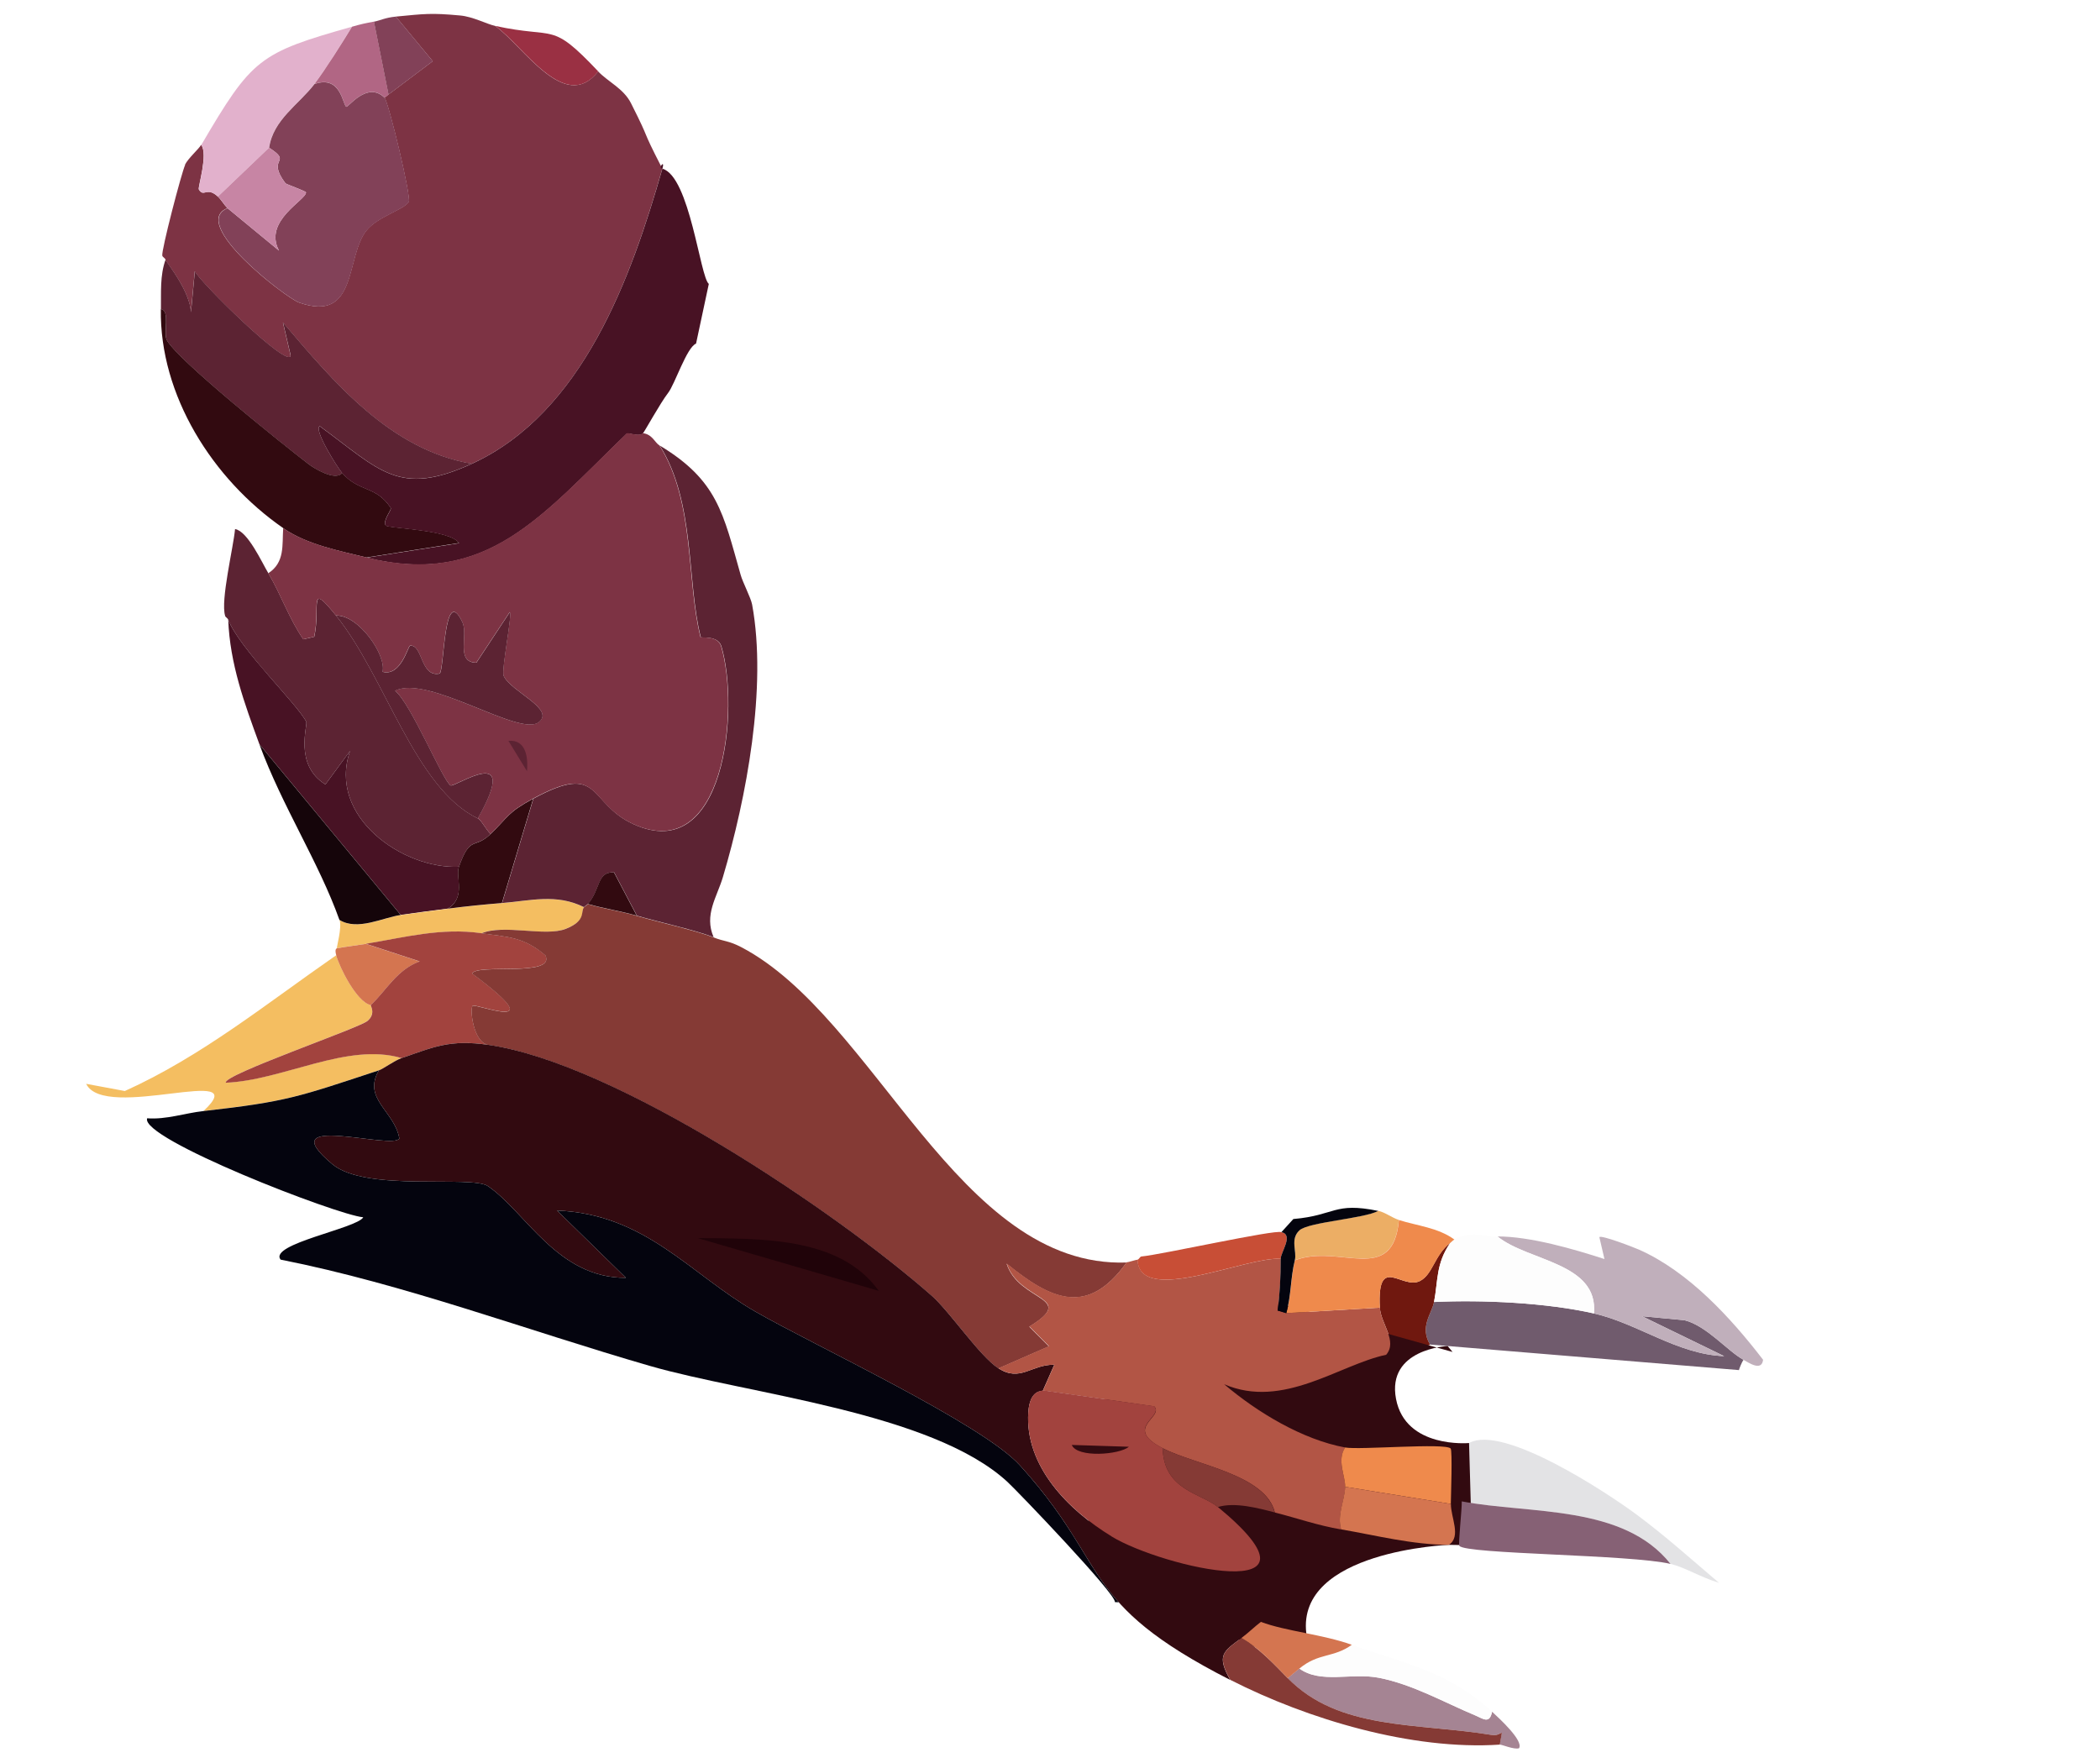
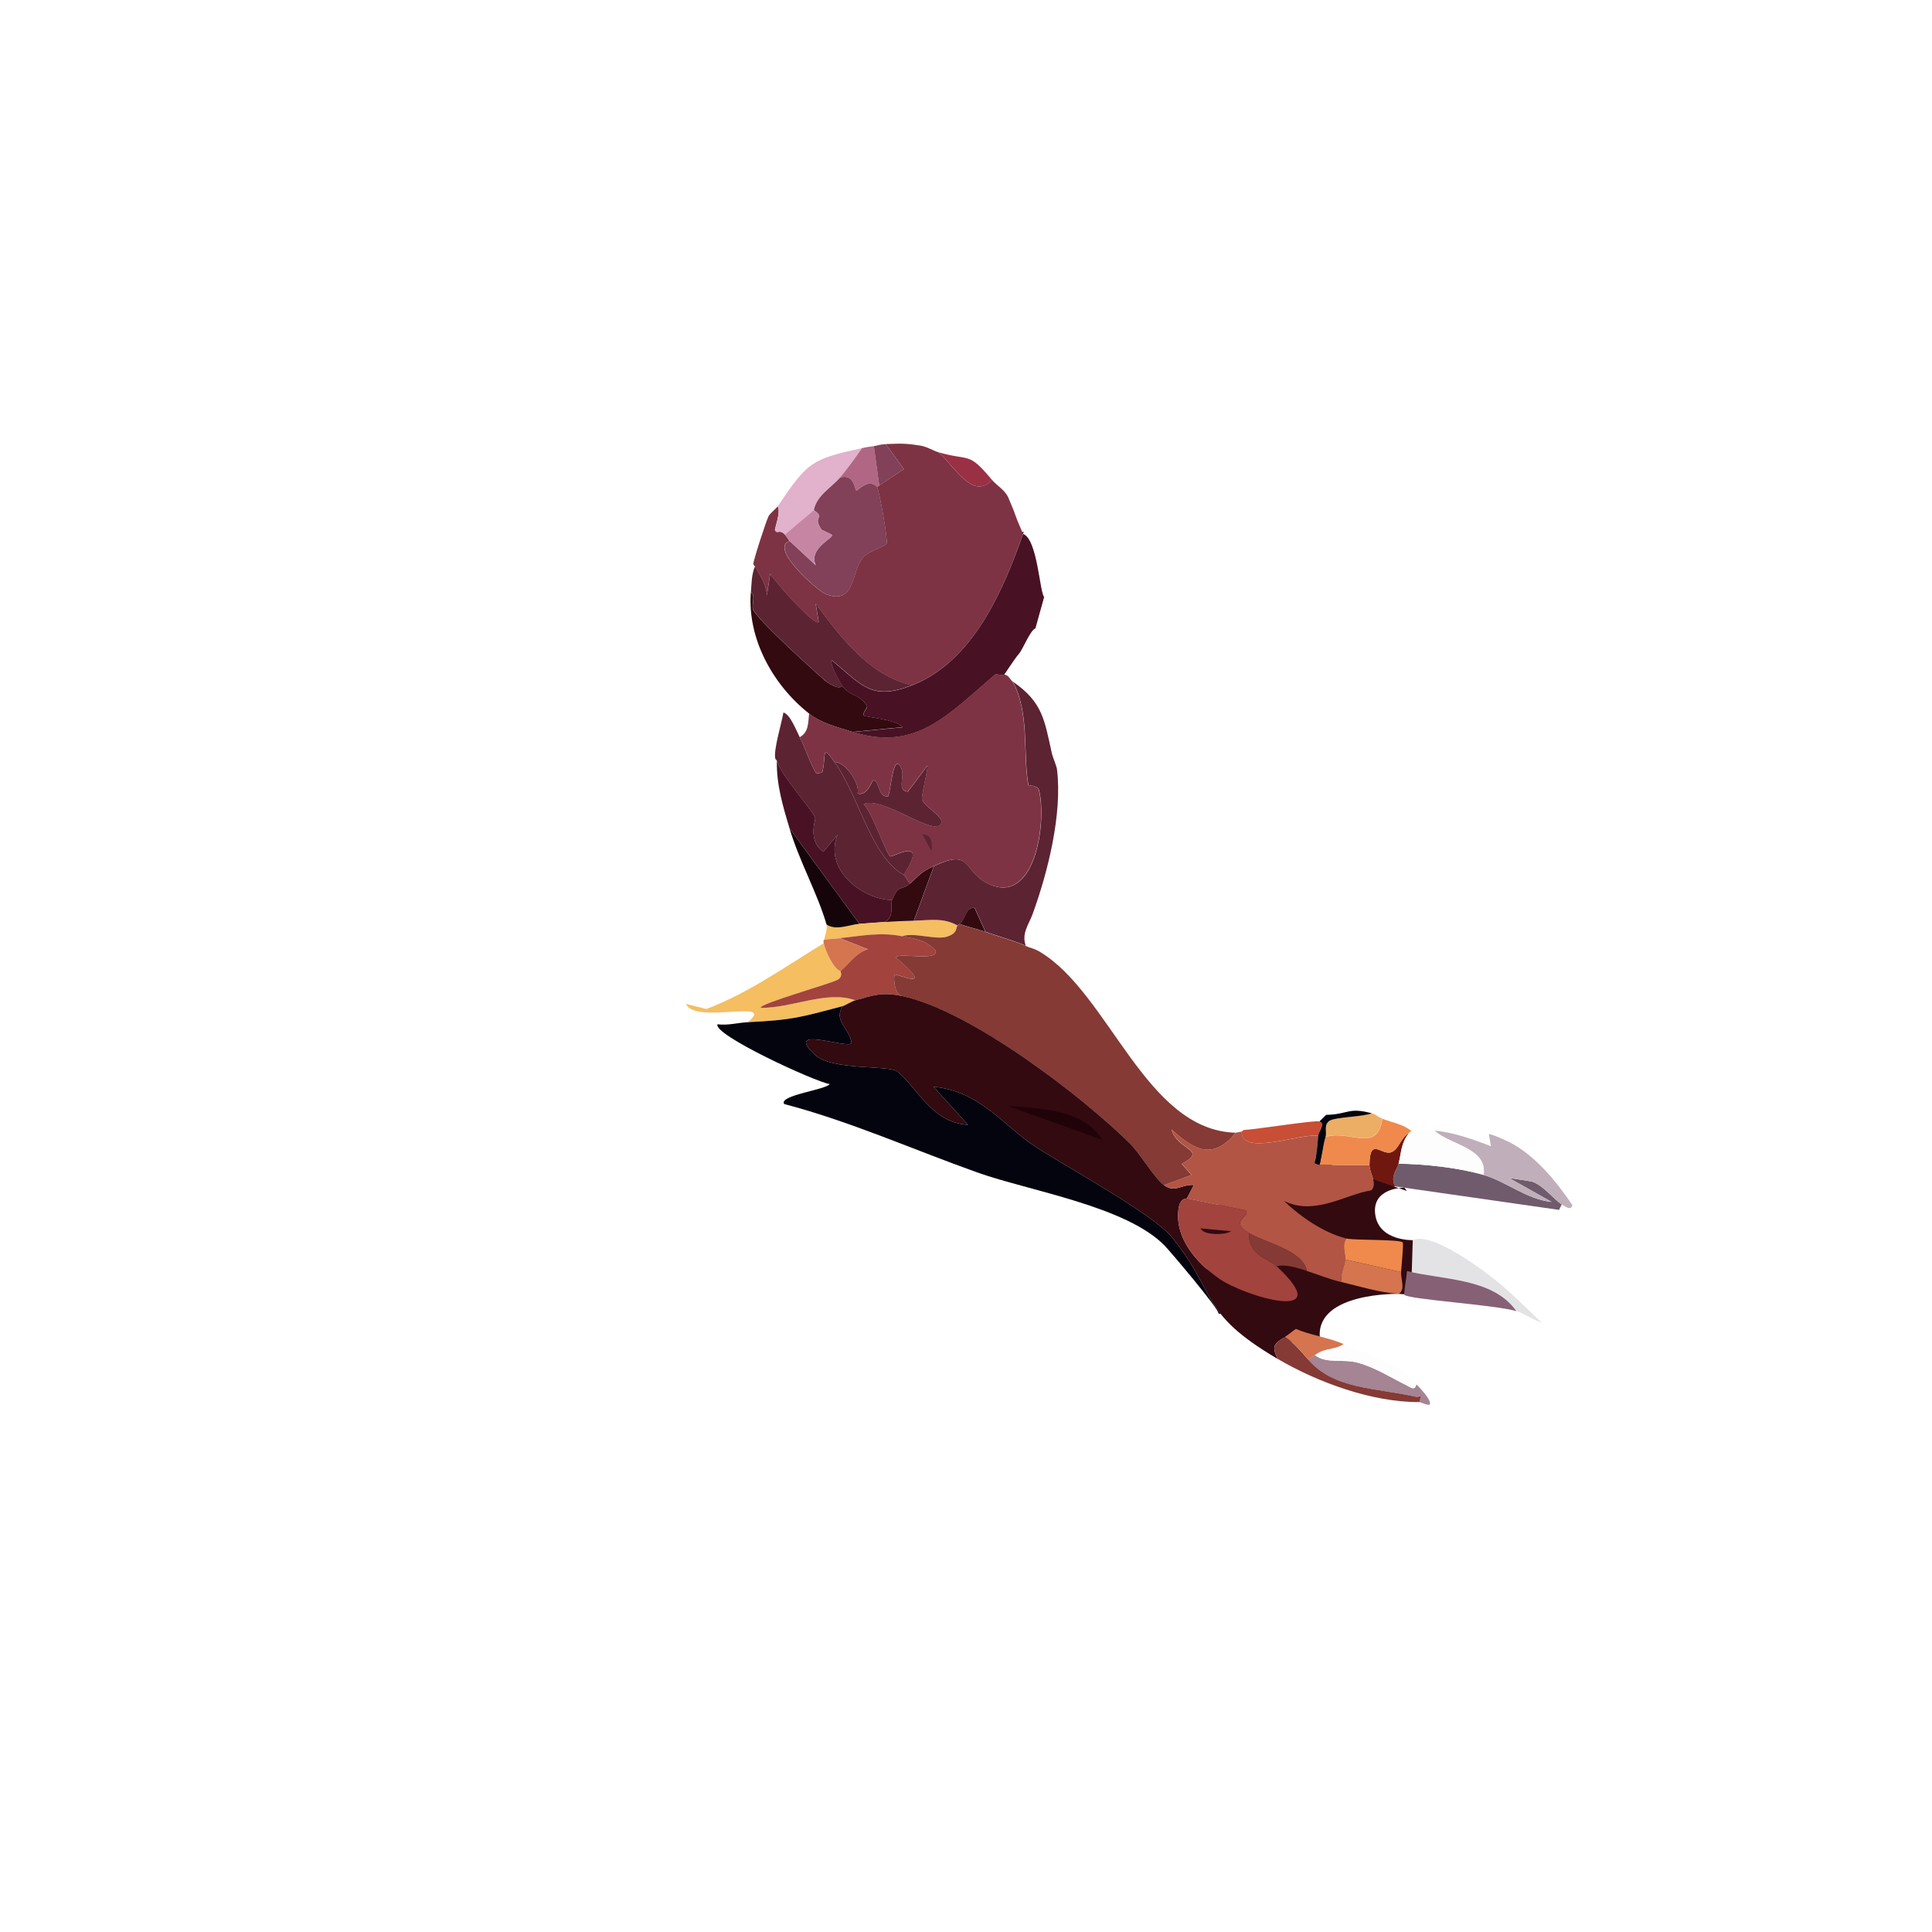
- <svg xmlns="http://www.w3.org/2000/svg" id="Layer_1" version="1.1" viewBox="0 0 230.32 193.31">
+ <svg xmlns="http://www.w3.org/2000/svg" id="ARM_L" version="1.1" viewBox="0 0 500 500">
  <defs>
    <style>
      .st0 {
        fill: #481224;
      }

      .st1 {
        fill: #c0afbb;
      }

      .st2 {
        fill: #866175;
      }

      .st3 {
        fill: #320a10;
      }

      .st4 {
        fill: #ef8a4c;
      }

      .st5 {
        fill: #e2b1cc;
      }

      .st6 {
        fill: #b25545;
      }

      .st7 {
        fill: #824158;
      }

      .st8 {
        fill: #b16684;
      }

      .st9 {
        fill: #853a35;
      }

      .st10 {
        fill: #c84e36;
      }

      .st11 {
        fill: #04040e;
      }

      .st12 {
        fill: #d47550;
      }

      .st13 {
        fill: #200309;
      }

      .st14 {
        fill: #ecae65;
      }

      .st15 {
        fill: #7d3344;
      }

      .st16 {
        fill: #5c2333;
      }

      .st17 {
        fill: #a2433e;
      }

      .st18 {
        fill: #705b6d;
      }

      .st19 {
        fill: #f4be61;
      }

      .st20 {
        fill: #70180f;
      }

      .st21 {
        fill: #15050a;
      }

      .st22 {
        fill: #e3e3e5;
      }

      .st23 {
        fill: #9a3043;
      }

      .st24 {
        fill: #c785a4;
      }

      .st25 {
        fill: #a58493;
      }

      .st26 {
        fill: #fdfdfd;
      }
    </style>
  </defs>
-   <path class="st15" d="M20.28,18.08c.37-.74,1.49-1.7,1.78-2.19.79,1-.38,4.67-.26,4.88.54.93.85-.35,2.08.78.4.37.68.89,1.06,1.28-4.24,1.7,6.46,9.86,7.85,10.35,6.5,2.29,5.06-5.06,7.42-7.93,1.23-1.5,4.06-2.25,4.61-3.1.32-.49-2.23-11.02-2.65-11.43l.43-.35,4.86-3.66-4.05-4.89c3.16-.3,3.82-.42,7.07-.12,1.4.13,2.9.94,3.82,1.14,3.1,2.19,7.65,9.68,11.3,4.99,1.09,1.15,2.78,1.87,3.6,3.48,2.39,4.74.86,2.16,3.44,7.19-3.41,11.92-8.71,26.8-20.9,32.37-8.93-1.52-15.09-8.9-20.71-15.49l.84,3.61c-.18,1.57-9.82-7.91-10.51-9.23l-.51,5.45c.7-2.51-2.6-6.36-2.7-6.73-.04-.17-.3-.27-.35-.43-.14-.5,2.13-9.19,2.51-9.97h-.03Z" />
-   <path class="st16" d="M17.65,33.92c.03-1.83-.12-3.69.51-5.45.1.37,3.39,4.23,2.7,6.73l.51-5.45c.69,1.32,10.33,10.8,10.51,9.23l-.84-3.61c5.62,6.6,11.78,13.97,20.71,15.49-8.03,3.67-10.05.73-16.68-4.12-.7.36,1.93,4.53,2.46,5.14-.75.94-3.1-.52-3.64-.93-2.87-2.19-14.35-11.39-15.59-13.63-.41-.75.4-3.3-.66-3.4h.01Z" />
-   <path class="st3" d="M31.07,57.93c-7.77-5.38-13.57-14.58-13.43-24.02,1.06.1.25,2.65.66,3.4,1.24,2.24,12.72,11.43,15.59,13.63.54.41,2.89,1.87,3.64.93,1.87,2.15,3.71,1.36,5.33,3.84.12.18-.9,1.39-.57,1.91.22.35,7.06.43,8.06,1.94l-10.16,1.59c-3.02-.74-6.53-1.41-9.12-3.21h0Z" />
-   <path class="st5" d="M22.08,15.89c5.57-9.5,6.35-10.08,16.52-12.96-1.11,1.81-2.9,4.68-4.12,6.28-1.7,2.23-4.53,3.9-4.97,6.99l-5.61,5.36c-1.23-1.13-1.54.15-2.08-.78-.13-.21,1.04-3.88.26-4.88h0Z" />
-   <path class="st8" d="M41.02,2.37l1.6,8-.43.35c-1.89-1.88-3.99,1.08-4.21.98-.4-.19-.57-3.52-3.49-2.49,1.21-1.6,3.01-4.46,4.12-6.28.97-.28,1.43-.38,2.41-.56Z" />
-   <path class="st7" d="M41.01,2.38c.73-.14,1.2-.44,2.41-.56l4.05,4.89-4.86,3.66-1.6-8h0Z" />
-   <path class="st0" d="M76.34,37.69c-1.02.4-2.32,4.45-3.06,5.4-.88,1.14-2.59,4.26-2.77,4.45-.42.42-1.62-.12-1.77.03-9.36,9.02-15.31,16.86-28.55,13.6l10.16-1.59c-1-1.51-7.84-1.59-8.06-1.94-.33-.52.69-1.73.57-1.91-1.62-2.49-3.46-1.69-5.33-3.84-.53-.61-3.16-4.79-2.46-5.14,6.63,4.85,8.65,7.79,16.68,4.12,12.18-5.58,17.49-20.46,20.9-32.37.32-1.12-.53,0,0,0,3.01.87,4.13,11.89,5.09,12.64" />
-   <path class="st23" d="M54.31,2.84c6.76,1.48,6.02-.59,11.3,4.99-3.65,4.69-8.2-2.81-11.3-4.99Z" />
-   <path class="st7" d="M29.52,16.21c.44-3.09,3.27-4.76,4.97-6.99,2.91-1.03,3.09,2.3,3.49,2.49.22.1,2.31-2.86,4.21-.98.42.41,2.97,10.94,2.65,11.43-.55.85-3.38,1.61-4.61,3.1-2.36,2.86-.92,10.21-7.42,7.93-1.39-.49-12.08-8.64-7.85-10.35l5.64,4.65c-1.76-3.28,3.01-5.56,2.96-6.39,0-.13-2.19-.9-2.26-1-2.18-2.92.91-2.15-1.79-3.9h0Z" />
-   <path class="st24" d="M23.9,21.56l5.61-5.36c2.69,1.75-.39.99,1.79,3.9.07.1,2.26.88,2.26,1,.05.83-4.72,3.11-2.96,6.39l-5.64-4.65c-.38-.39-.66-.92-1.06-1.28h0Z" />
-   <path class="st16" d="M24.69,67.54c-.52-1.69.91-7.49,1.09-9.51,1.4.24,2.91,3.61,3.66,4.86,1.36,2.28,2.29,5.01,3.83,7.23l1.2-.28c.72-3.33-.7-6.14,2.38-2.33,5.44,6.73,8.64,18.93,15.56,22.26.41.19.92,1.3,1.41,1.7-1.81,1.74-2.22.06-3.48,3.6-6.13.29-14.45-5.48-11.95-12.7l-2.7,3.67c-3.47-2.13-1.92-6.51-2.1-6.87-.96-1.92-7.33-8.01-8.56-11.2-.06-.17-.3-.27-.35-.43h0Z" />
-   <path class="st19" d="M22.32,121.86c5.73-5.32-10.85,1.21-12.87-2.98l4.24.79c8.45-3.81,15.59-9.63,23.18-14.89.35,1.27,2.22,5.11,3.8,5.46-.07.06.58.92-.36,1.73s-15.88,5.93-15.55,6.78c6.26-.25,13.35-4.47,19.29-2.7-.78.27-2,1.18-2.48,1.34-8.86,2.92-10.05,3.43-19.26,4.47h0Z" />
-   <path class="st0" d="M25.03,67.97c1.23,3.18,7.6,9.27,8.56,11.2.18.36-1.37,4.74,2.1,6.87l2.7-3.67c-2.5,7.22,5.82,12.99,11.95,12.7-.4,1.12.8,3.35-1.22,4.59-1.7.22-3.48.44-5.17.69l-15.5-18.72c-1.65-4.5-3.23-8.8-3.42-13.66Z" />
-   <path class="st19" d="M36.95,104.02c-.05-.15.58-2.29.29-3.11,1.97,1.23,4.77-.26,6.72-.54,1.69-.24,3.47-.46,5.17-.69,1.94-.26,3.98-.46,5.94-.62,3.1-.25,5.94-1.07,8.98.45-.4.45.38,1.42-1.99,2.36s-6.8-.55-9.27.5c-4.39-.63-8.41.45-12.67,1.16-1.02.17-2.14.29-3.18.48h.01Z" />
-   <path class="st21" d="M37.23,100.91c-2.25-6.32-6.29-12.49-8.78-19.27l15.5,18.72c-1.95.28-4.74,1.77-6.72.54h0Z" />
-   <path class="st12" d="M36.88,104.79c-.22-.78.08-.74.07-.78,1.04-.18,2.15-.31,3.18-.48l5.9,1.93c-2.51.89-3.71,3.25-5.36,4.79-1.58-.35-3.45-4.19-3.8-5.46h.01Z" />
-   <path class="st3" d="M53.8,91.48c2.02-1.94,1.81-2.32,4.68-3.88l-3.43,11.45c-1.96.16-3.99.36-5.94.62,2.02-1.23.82-3.46,1.22-4.59,1.26-3.54,1.67-1.86,3.48-3.6h0Z" />
-   <path class="st17" d="M40.67,110.24c1.65-1.54,2.85-3.89,5.36-4.79l-5.9-1.93c4.26-.71,8.28-1.79,12.67-1.16,2.97.43,4.66.4,7.03,2.43,1.11,2.41-7.55.86-8.04,1.99,9.06,6.73.47,3.26.06,3.54-.35.24.04,4.08,1.75,4.29-4.26-.62-5.99.22-9.55,1.45-5.95-1.77-13.04,2.46-19.29,2.7-.33-.86,14.6-5.97,15.55-6.78s.3-1.67.36-1.73h0Z" />
-   <path class="st9" d="M52.79,102.38c2.47-1.05,7,.4,9.27-.5s1.59-1.9,1.99-2.36c.12-.13.31-.22.43-.35,1.75.51,3.63.78,5.37,1.29,2.33.68,6.49,1.6,8.41,2.36,1.18.47,1.64.34,3.04,1.07,14.72,7.7,23.78,35.23,42.26,34.59-4.29,5.99-8.3,4.08-13.16.13,1.36,4.23,7.87,3.62,2.49,6.91l2.15,2.16-5.53,2.42c-2.02-1.28-5.33-6.22-7.3-7.95-10.57-9.3-34.69-25.51-48.62-27.53-1.71-.22-2.09-4.06-1.75-4.29.41-.28,9,3.19-.06-3.54.49-1.13,9.15.42,8.04-1.99-2.37-2.03-4.06-2.01-7.03-2.43h0Z" />
-   <path class="st16" d="M58.52,87.59c7.5-4.07,5.89.47,10.92,2.79,10.08,4.64,11.71-12.67,9.68-19.49-.36-1.22-2.23-.88-2.26-1-1.56-6.15-.59-14.84-4.5-21.02,6.35,3.83,6.95,7.43,8.87,14.18.23.83,1.12,2.51,1.26,3.26,1.67,9.07-.63,21.25-3.21,29.91-.65,2.18-2.08,4.13-1.01,6.58-1.92-.76-6.08-1.68-8.41-2.36l-2.5-4.75c-1.91-.11-1.48,1.92-2.88,3.46-.13.13-.31.21-.43.35-3.03-1.51-5.87-.7-8.98-.45l3.43-11.45h.02Z" />
+   <path class="st15" d="M198.84,133.67c.52-.9,2.01-2.03,2.41-2.62.92,1.32-.83,5.85-.7,6.13.61,1.21,1.1-.38,2.56,1.14.48.5.79,1.17,1.24,1.69-5.47,1.82,7.39,12.91,9.1,13.63,8.01,3.38,6.76-5.99,9.95-9.43,1.66-1.8,5.28-2.53,6.04-3.56.44-.59-1.97-14.05-2.47-14.6l.57-.41,6.4-4.24-4.73-6.47c4-.14,4.84-.24,8.91.38,1.75.27,3.58,1.4,4.73,1.73,3.74,2.99,8.9,12.77,13.86,7.14,1.29,1.53,3.36,2.57,4.27,4.66,2.65,6.15.92,2.79,3.79,9.32-5.2,14.76-13,33.1-28.78,39.19-11.13-2.59-18.33-12.35-24.91-21.08l.78,4.61c-.35,1.96-11.77-10.71-12.54-12.42l-1.06,6.83c1.07-3.11-2.79-8.21-2.89-8.68-.04-.22-.36-.36-.41-.57-.14-.64,3.38-11.41,3.92-12.37,0,0-.04,0-.04,0Z" />
+   <path class="st16" d="M194.33,153.42c.18-2.3.13-4.66,1.06-6.83.1.47,3.95,5.59,2.89,8.68l1.06-6.83c.77,1.71,12.19,14.39,12.54,12.42l-.78-4.61c6.58,8.74,13.78,18.49,24.91,21.08-10.39,4.01-12.71.16-20.7-6.45-.91.4,2.09,5.85,2.71,6.66-1.02,1.13-3.87-.89-4.51-1.45-3.45-2.98-17.21-15.43-18.6-18.35-.46-.98.75-4.13-.57-4.33,0,0,.01,0,.01,0Z" />
+   <path class="st3" d="M209.41,184.68c-9.38-7.37-15.99-19.39-15.1-31.27,1.33.21.11,3.36.57,4.33,1.39,2.92,15.16,15.36,18.6,18.35.65.56,3.5,2.57,4.51,1.45,2.19,2.85,4.57,1.99,6.42,5.24.14.24-1.24,1.68-.86,2.36.25.46,8.86,1.08,10.01,3.05l-12.92,1.23c-3.75-1.16-8.12-2.27-11.24-4.73h0Z" />
+   <path class="st5" d="M201.27,131.05c7.74-11.54,8.76-12.22,21.79-15.07-1.54,2.2-4.01,5.68-5.67,7.6-2.31,2.68-6,4.57-6.79,8.43l-7.47,6.33c-1.46-1.52-1.95.07-2.56-1.14-.15-.27,1.6-4.81.7-6.13h0Z" />
+   <path class="st8" d="M226.15,115.45l1.41,10.2-.57.41c-2.24-2.51-5.11,1.06-5.38.92-.49-.27-.45-4.48-4.21-3.4,1.65-1.92,4.13-5.39,5.67-7.6,1.24-.28,1.83-.37,3.08-.52Z" />
+   <path class="st7" d="M226.14,115.46c.93-.12,1.54-.46,3.08-.52l4.73,6.47-6.4,4.24-1.41-10.2h0Z" />
+   <path class="st0" d="M267.97,162.62c-1.32.43-3.26,5.43-4.26,6.57-1.19,1.37-3.59,5.17-3.83,5.4-.56.5-2.03-.27-2.23-.1-12.47,10.65-20.56,20.08-36.99,14.97l12.92-1.23c-1.15-1.98-9.75-2.6-10.01-3.05-.38-.68,1-2.13.86-2.36-1.85-3.26-4.23-2.39-6.42-5.24-.62-.81-3.62-6.27-2.71-6.66,7.98,6.61,10.31,10.47,20.7,6.45,15.76-6.11,23.58-24.45,28.78-39.19.49-1.39-.67-.04,0,0,3.73,1.32,4.3,15.29,5.45,16.31" />
+   <path class="st23" d="M242.86,117.05c8.4,2.38,7.63-.29,13.86,7.14-4.95,5.63-10.12-4.16-13.86-7.14Z" />
+   <path class="st7" d="M210.62,132.01c.79-3.86,4.48-5.75,6.79-8.43,3.74-1.08,3.72,3.13,4.21,3.4.27.14,3.13-3.43,5.38-.92.5.55,2.91,14.01,2.47,14.6-.76,1.03-4.38,1.77-6.04,3.56-3.19,3.42-1.93,12.79-9.95,9.43-1.71-.72-14.56-11.8-9.1-13.63l6.75,6.28c-1.97-4.26,4.21-6.78,4.21-7.82,0-.16-2.69-1.3-2.77-1.43-2.52-3.84,1.31-2.64-1.96-5.05h.01Z" />
+   <path class="st24" d="M203.14,138.33l7.47-6.33c3.26,2.41-.57,1.22,1.96,5.05.08.13,2.78,1.28,2.77,1.43,0,1.05-6.18,3.56-4.21,7.82l-6.75-6.28c-.45-.52-.76-1.21-1.24-1.69h0Z" />
+   <path class="st16" d="M200.65,196.3c-.53-2.17,1.71-9.37,2.09-11.9,1.75.41,3.39,4.77,4.24,6.4,1.54,2.97,2.5,6.48,4.28,9.4l1.53-.26c1.16-4.14-.42-7.79,3.17-2.75,6.34,8.89,9.45,24.5,17.91,29.22.5.27,1.06,1.71,1.65,2.25-2.41,2.05-2.8-.09-4.66,4.27-7.74-.1-17.79-8-14.09-16.9l-3.68,4.42c-4.21-2.95-1.92-8.35-2.12-8.81-1.06-2.49-8.63-10.64-9.93-14.76-.06-.22-.36-.36-.41-.57h.01Z" />
+   <path class="st19" d="M193.54,264.54c7.62-6.27-13.76.7-15.99-4.73l5.28,1.32c10.93-4.16,20.37-10.95,30.33-17,.34,1.63,2.41,6.6,4.37,7.17-.09.07.66,1.2-.58,2.15s-20.45,6.27-20.1,7.36c7.9.16,17.15-4.62,24.5-1.94-1,.28-2.61,1.33-3.23,1.5-11.38,3.01-12.92,3.56-24.6,4.17h.01Z" />
+   <path class="st0" d="M201.04,196.87c1.31,4.1,8.87,12.25,9.93,14.76.2.47-2.08,5.87,2.12,8.81l3.68-4.42c-3.7,8.9,6.35,16.8,14.09,16.9-.59,1.38.75,4.28-1.88,5.69-2.16.15-4.42.29-6.56.48l-18.1-24.75c-1.74-5.79-3.4-11.33-3.27-17.47Z" />
+   <path class="st19" d="M213.32,243.18c-.05-.19.9-2.84.6-3.9,2.39,1.7,6.03.03,8.51-.17,2.15-.17,4.41-.32,6.56-.48,2.46-.18,5.05-.28,7.53-.33,3.92-.08,7.56-.9,11.28,1.25-.54.54.37,1.82-2.69,2.82s-8.52-1.21-11.71-.07c-5.48-1.13-10.63-.07-16.05.5-1.3.14-2.72.2-4.04.36h.01s0,.01,0,.01Z" />
+   <path class="st21" d="M213.91,239.28c-2.36-8.13-6.98-16.21-9.6-24.94l18.1,24.75c-2.48.2-6.1,1.87-8.51.17h0Z" />
+   <path class="st12" d="M213.18,244.15c-.22-1,.16-.93.15-.98,1.32-.15,2.73-.23,4.04-.36l7.29,2.88c-3.23.93-4.92,3.81-7.11,5.63-1.96-.56-4.03-5.54-4.37-7.17h.01Z" />
+   <path class="st3" d="M235.5,228.66c2.69-2.29,2.46-2.79,6.19-4.53l-5.19,14.16c-2.48.05-5.05.15-7.53.33,2.64-1.4,1.3-4.3,1.88-5.69,1.86-4.36,2.24-2.22,4.66-4.27h-.01Z" />
+   <path class="st17" d="M217.54,251.3c2.2-1.81,3.88-4.68,7.11-5.63l-7.29-2.88c5.42-.57,10.57-1.63,16.05-.5,3.71.77,5.84.86,8.67,3.59,1.22,3.12-9.58.51-10.28,1.9,10.9,9.16.34,4.14-.19,4.46-.46.28-.26,5.14,1.88,5.54-5.32-1.1-7.56-.18-12.14,1.1-7.36-2.68-16.61,2.11-24.5,1.94-.35-1.11,18.84-6.41,20.1-7.36s.5-2.08.58-2.15h0Z" />
+   <path class="st9" d="M233.4,242.32c3.19-1.14,8.79,1.03,11.71.07s2.15-2.27,2.69-2.82c.16-.15.41-.25.57-.41,2.17.78,4.51,1.26,6.67,2.03,2.88,1.03,8.05,2.51,10.41,3.61,1.45.68,2.04.55,3.75,1.58,17.96,10.81,27.28,46.18,50.61,46.77-5.86,7.22-10.76,4.51-16.59-.83,1.39,5.43,9.64,5.16,2.61,8.89l2.54,2.88-7.15,2.63c-2.45-1.77-6.24-8.24-8.59-10.57-12.61-12.52-41.76-34.76-59.15-38.36-2.14-.41-2.32-5.27-1.88-5.54.54-.32,11.09,4.7.19-4.46.7-1.39,11.49,1.22,10.28-1.9-2.83-2.74-4.96-2.84-8.67-3.59h0Z" />
+   <path class="st16" d="M241.74,224.12c9.76-4.56,7.38,1.04,13.54,4.34,12.35,6.61,15.71-15.07,13.67-23.82-.36-1.56-2.74-1.28-2.77-1.43-1.5-7.86.38-18.74-4.07-26.82,7.71,5.31,8.19,9.89,10.1,18.53.23,1.06,1.22,3.25,1.34,4.2,1.42,11.55-2.4,26.72-6.31,37.43-.98,2.7-2.93,5.04-1.77,8.21-2.36-1.1-7.53-2.58-10.41-3.61l-2.79-6.17c-2.4-.28-2.01,2.31-3.89,4.14-.17.15-.41.24-.57.41-3.7-2.13-7.34-1.33-11.28-1.25l5.19-14.16h.03s0-.01,0-.01Z" />
  <g>
-     <path class="st3" d="M41.56,117.4c.48-.16,1.7-1.07,2.48-1.34,3.56-1.22,5.28-2.07,9.55-1.45,13.94,2.01,38.06,18.23,48.62,27.53,1.97,1.74,5.28,6.67,7.3,7.95,2.4,1.53,3.59-.43,6.12-.4-.42.94-.83,1.9-1.25,2.83-.06.13-1.43-.18-1.6,2.4-.39,5.93,4.44,10.75,9.12,13.61,4.19,3.63,10.99,7.38,16.38,9.39-.73.55-1.39,1.22-2.13,1.76-2.02,1.47-2.74,1.91-1.22,4.59-16.78-8.56-13.02-12.48-23.09-23.56-4.15-4.57-22.58-13.15-29.02-16.86-7.13-4.1-12.02-10.69-21.72-11.07l7.55,7.38c-7.53.04-11-7.25-15.14-10.06-1.82-1.23-13.35.68-17.04-2.39-7.01-5.83,6.66-1.51,7.33-2.84-.54-3.02-4.08-4.35-2.24-7.47h0Z" />
-     <path class="st3" d="M82.33,132.42c-9.76,2.3-17.35-2.78-22.53-10.75,2.83,2.13,23.09,8,22.53,10.75Z" />
-     <path class="st13" d="M96.38,141.59l-19.86-5.79c6.71.08,15.55-.24,19.86,5.79Z" />
+     <path class="st3" d="M218.12,260.38c.62-.17,2.22-1.22,3.23-1.5,4.58-1.27,6.81-2.21,12.14-1.1,17.41,3.59,46.56,25.85,59.15,38.36,2.35,2.34,6.15,8.8,8.59,10.57,2.91,2.11,4.55-.27,7.74-.04-.6,1.15-1.19,2.33-1.79,3.47-.09.16-1.79-.34-2.2,2.9-.94,7.44,4.78,13.88,10.46,17.83,5,4.89,13.28,10.13,19.92,13.07-.96.64-1.84,1.43-2.82,2.06-2.66,1.7-3.6,2.2-1.88,5.69-20.49-12.05-15.45-16.71-27.3-31.43-4.88-6.07-27.44-18.28-35.28-23.44-8.67-5.7-14.33-14.38-26.52-15.59l8.95,9.87c-9.49-.52-13.31-9.97-18.31-13.82-2.2-1.69-16.87-.16-21.28-4.3-8.39-7.87,8.5-1.4,9.45-3.02-.45-3.84-4.81-5.79-2.26-9.58h0Z" />
+     <path class="st3" d="M268.33,282.39c-12.47,2.16-21.64-4.82-27.56-15.25,3.4,2.9,28.48,11.83,27.56,15.25Z" />
+     <path class="st13" d="M285.33,295.01l-24.58-8.8c8.45.61,19.6.88,24.58,8.8Z" />
  </g>
  <g>
-     <path class="st15" d="M29.42,62.88c1.85-1.2,1.51-3.09,1.64-4.95,2.59,1.79,6.1,2.47,9.12,3.21,13.24,3.26,19.19-4.59,28.55-13.6.16-.15,1.35.39,1.77-.03,1.06.13,1.32,1.05,1.83,1.35,3.91,6.18,2.94,14.87,4.5,21.02.03.12,1.9-.22,2.26,1,2.04,6.82.4,24.13-9.68,19.49-5.03-2.31-3.42-6.86-10.92-2.79-2.87,1.56-2.66,1.94-4.68,3.88-.49-.4-1-1.51-1.41-1.7,4.83-8.53-2.54-3.34-2.99-3.62-.88-.54-4.38-9.05-6.09-10.38,3.64-1.82,13.62,5.1,15.76,3.45,1.86-1.44-3.04-3.35-3.84-5.07-.29-.63.98-6.85.66-7l-3.66,5.54c-2.31-.03-.85-3.01-1.54-4.46-2.06-4.32-1.97,5.41-2.49,5.65-2.12.46-1.84-3.22-3.24-3.05-.23.03-1.02,3.42-3.02,2.86.45-1.84-2.66-6.27-5.11-6.17-3.08-3.81-1.67-1-2.38,2.33l-1.2.28c-1.54-2.22-2.47-4.95-3.83-7.23h0Z" />
-     <path class="st16" d="M52.41,89.78c-6.92-3.32-10.12-15.52-15.56-22.26,2.45-.11,5.56,4.33,5.11,6.17,2.01.55,2.79-2.83,3.02-2.86,1.4-.18,1.12,3.51,3.24,3.05.52-.24.43-9.97,2.49-5.65.69,1.45-.78,4.43,1.54,4.46l3.66-5.54c.32.15-.95,6.37-.66,7,.8,1.72,5.7,3.63,3.84,5.07-2.13,1.64-12.12-5.27-15.76-3.45,1.71,1.32,5.22,9.84,6.09,10.38.44.28,7.81-4.91,2.99,3.62h0Z" />
-     <path class="st16" d="M57.8,84.59l-2.04-3.33c1.96-.18,2.17,1.89,2.04,3.33Z" />
+     <path class="st15" d="M206.96,190.79c2.42-1.37,2.14-3.78,2.44-6.11,3.13,2.45,7.5,3.57,11.24,4.73,16.43,5.11,24.52-4.33,36.99-14.97.21-.18,1.67.59,2.23.1,1.33.24,1.58,1.42,2.2,1.84,4.46,8.08,2.58,18.95,4.07,26.82.03.15,2.41-.13,2.77,1.43,2.05,8.75-1.33,30.42-13.67,23.82-6.16-3.29-3.79-8.9-13.54-4.34-3.73,1.75-3.5,2.24-6.19,4.53-.59-.54-1.15-1.98-1.65-2.25,6.73-10.38-2.95-4.4-3.49-4.79-1.07-.75-4.83-11.73-6.88-13.54,4.72-2.02,16.77,7.46,19.59,5.54,2.45-1.67-3.58-4.45-4.45-6.68-.32-.82,1.75-8.55,1.36-8.77l-5.03,6.7c-2.91-.21-.84-3.86-1.6-5.73-2.27-5.6-2.89,6.67-3.56,6.93-2.71.42-2.07-4.2-3.85-4.09-.29.02-1.54,4.23-4.02,3.37.71-2.28-2.88-8.1-5.97-8.16-3.59-5.03-2.03-1.39-3.17,2.75l-1.53.26c-1.77-2.91-2.74-6.42-4.28-9.4h-.01Z" />
+     <path class="st16" d="M233.88,226.42c-8.46-4.71-11.57-20.32-17.91-29.22,3.09.05,6.68,5.88,5.97,8.16,2.49.85,3.73-3.35,4.02-3.37,1.78-.12,1.14,4.51,3.85,4.09.67-.26,1.3-12.53,3.56-6.93.76,1.88-1.32,5.52,1.6,5.73l5.03-6.7c.39.21-1.68,7.95-1.36,8.77.88,2.23,6.9,5,4.45,6.68-2.81,1.9-14.87-7.56-19.59-5.54,2.05,1.79,5.83,12.79,6.88,13.54.53.39,10.21-5.59,3.49,4.79h0Z" />
+     <path class="st16" d="M241.06,220.29l-2.32-4.35c2.48-.08,2.59,2.55,2.32,4.35Z" />
  </g>
-   <path class="st3" d="M64.46,99.15c1.41-1.54.97-3.57,2.88-3.46l2.5,4.75c-1.74-.51-3.62-.78-5.37-1.29h-.01Z" />
-   <path class="st11" d="M122.7,175.75c-3.71-4.14-4.68-8.24-10.86-15.04-4.15-4.57-22.58-13.15-29.02-16.86-7.13-4.1-12.02-10.69-21.72-11.07l7.55,7.38c-7.53.04-11-7.25-15.14-10.06-1.82-1.23-13.35.68-17.04-2.39-7.01-5.83,6.66-1.51,7.33-2.84-.54-3.02-4.08-4.35-2.24-7.47-8.86,2.92-10.05,3.43-19.26,4.47-2.01.22-4.07.95-6.16.79-.84,2.22,20.79,10.6,23.7,10.86-.69,1.22-10.37,2.93-9.07,4.64,13.7,2.72,27,7.76,40.5,11.66,10.71,3.1,30.9,5.05,39.22,12.72,1.13,1.04,11.94,12.32,11.79,13.19" />
-   <path class="st18" d="M157.29,142.81c5.35-.25,12.36.08,17.54,1.26,4.81,1.1,9.12,4.48,14.27,4.68l-9.01-4.38,4.67.44c2.44.62,4.7,3.38,6.46,4.34-.16.21-.49,1.02-.5,1.13l-33.88-2.8c-1.16-1.98.18-3.34.44-4.67h.01Z" />
-   <path class="st22" d="M161.13,158.28c3.73-2.09,15.16,5.48,18.3,7.8s6.12,5,9.1,7.53c-1.99-.59-3.72-1.69-5.3-2.07-5.2-6.52-15.37-5.43-22.9-6.86-.05-1.53-1.07-5.35.8-6.4Z" />
-   <path class="st20" d="M151.33,143.43c-.3-5.96,2.43-1.93,4.4-2.92,1.42-.72,1.58-2.85,3.34-4.2-1.6,2.3-1.34,4.18-1.79,6.5-.26,1.33-1.6,2.69-.44,4.67-1.52.82-3.2.78-4.81,1.12,1.28-1.51-.6-3.42-.69-5.17h-.01Z" />
-   <path class="st1" d="M174.82,144.07c.5-5.6-7.23-5.71-10.58-8.45,3.59,0,8.31,1.37,11.73,2.48l-.56-2.41c.27-.23,3.72,1.1,4.38,1.39,5.42,2.42,10.03,7.45,13.58,12.07-.16,1.31-1.57.32-2.16,0-1.76-.97-4.02-3.72-6.46-4.34l-4.67-.44,9.01,4.38c-5.15-.2-9.46-3.58-14.27-4.68h0Z" />
-   <path class="st3" d="M159.31,148.29l-20.07-5.62-19.18,11.49-.77,15.06s25.05,18.98,23.98,9.93c-1.07-9.05,15.62-9.7,15.62-9.7l2.55.04-.32-11.21s-6.97.65-8.01-4.84,5.66-5.8,5.66-5.8" />
-   <path class="st26" d="M159.5,135.96c1.54-.9,3.21-.34,4.74-.34,3.35,2.74,11.08,2.85,10.58,8.45-5.18-1.18-12.19-1.51-17.54-1.26.45-2.32.19-4.2,1.79-6.5.15-.11.28-.26.43-.35Z" />
-   <path class="st14" d="M142.01,138.23c.25-1-.53-2.32.51-3.29.98-.91,7.08-1.28,8.64-2.13.75.16,1.51.76,2.26,1-.65,7.29-6.55,2.53-11.4,4.42h0Z" />
-   <path class="st6" d="M109.52,150.07l5.53-2.42-2.15-2.16c5.38-3.3-1.13-2.68-2.49-6.91,4.86,3.95,8.87,5.87,13.16-.13.23,0,.94-.26,1.2-.28.19,5.13,12.03-.4,15.7-.09,0,1.91-.08,3.77-.34,5.66l.95.29,10.26-.6c.09,1.76,1.97,3.67.69,5.17-5.12,1.07-11.3,6.02-17.77,3.23,3.61,3.07,8.59,6.08,13.28,6.94-.95,1.39.03,3.17,0,4.32-.05,1.48-.92,3.12-.44,4.67-2.63-.45-4.76-1.22-7.28-1.86-.99-4.16-8.73-5.21-12.29-7.04-4.42-2.26.2-3.41-.94-4.6l-12.2-1.74c.42-.94.83-1.89,1.25-2.83-2.53-.03-3.72,1.92-6.12.4v-.02Z" />
-   <path class="st25" d="M141.22,184.07l1.28-1.06c2.34,1.71,5.7.43,8.73,1.02,3.72.73,7.15,2.7,10.6,4.14.82.34,1.54.97,1.81-.42.77.71,3.5,3.2,2.96,4.01-.56.17-1.89-.42-2.12-.4.39-2.25.36-.86-.88-1.06-8.24-1.35-16.76-.5-22.37-6.23h-.01Z" />
-   <path class="st9" d="M134.94,184.26c-1.52-2.68-.8-3.11,1.22-4.59,1.96,1.11,3.52,2.81,5.08,4.4,5.61,5.74,14.13,4.88,22.37,6.23,1.24.2,1.27-1.19.88,1.06-9.62.64-21.06-2.77-29.55-7.1h0Z" />
-   <path class="st4" d="M147.53,163.09c.04-1.15-.94-2.94,0-4.32,1.58.29,11.01-.53,11.57.11.21.22.03,5.24.02,6.08l-11.6-1.88h0Z" />
-   <path class="st12" d="M147.09,167.75c-.48-1.56.39-3.19.44-4.67l11.6,1.88c-.03,1.44,1.18,3.59-.23,4.49-4.04-.02-7.88-1.02-11.81-1.7h0Z" />
-   <path class="st26" d="M142.51,183.01c2.1-1.74,3.75-1.15,5.74-2.6,5.72,2.04,10.47,2.83,15.4,7.34-.28,1.39-.99.76-1.81.42-3.45-1.44-6.88-3.41-10.6-4.14-3.02-.59-6.38.69-8.73-1.02h0Z" />
-   <path class="st12" d="M136.16,179.66c.74-.54,1.4-1.21,2.13-1.76,2.76,1.03,6.72,1.35,9.97,2.51-1.99,1.45-3.64.86-5.74,2.6l-1.28,1.06c-1.56-1.59-3.12-3.29-5.08-4.4h0Z" />
-   <path class="st4" d="M142.03,138.24c4.85-1.89,10.75,2.87,11.4-4.42,2.02.64,4.29.83,6.08,2.14-.16.09-.29.24-.43.35-1.76,1.36-1.92,3.48-3.34,4.2-1.97.99-4.71-3.04-4.4,2.92l-10.26.6c.55-1.91.46-3.87.94-5.8h.01Z" />
-   <path class="st10" d="M140.45,138.08c-3.67-.31-15.5,5.22-15.7.09.16-.01.28-.34.43-.35,2.23-.21,14.65-2.98,15.36-2.67,1.37.3-.08,2.19-.08,2.94h0Z" />
+   <path class="st3" d="M248.34,239.13c1.89-1.83,1.49-4.42,3.89-4.14l2.79,6.17c-2.15-.77-4.5-1.26-6.67-2.03,0,0-.01,0-.01,0Z" />
+   <path class="st11" d="M315.9,340.03c-4.36-5.5-5.27-10.73-12.54-19.77-4.88-6.07-27.44-18.28-35.28-23.44-8.67-5.7-14.33-14.38-26.52-15.59l8.95,9.87c-9.49-.52-13.31-9.97-18.31-13.82-2.2-1.69-16.87-.16-21.28-4.3-8.39-7.87,8.5-1.4,9.45-3.02-.45-3.84-4.81-5.79-2.26-9.58-11.38,3.01-12.92,3.56-24.6,4.17-2.55.12-5.2.89-7.82.53-1.23,2.73,25.38,14.93,29.03,15.48-.96,1.48-13.28,2.9-11.78,5.16,17.05,4.46,33.42,11.82,50.13,17.76,13.26,4.72,38.54,8.7,48.44,18.99,1.34,1.4,14.11,16.42,13.85,17.51" />
+   <path class="st18" d="M361.96,301.16c6.76.09,15.56,1.04,22,2.92,5.98,1.75,11.15,6.33,17.62,6.98l-11.02-6.2,5.85.91c3.03.97,5.66,4.61,7.81,5.96-.22.25-.69,1.25-.72,1.39l-42.46-6.09c-1.31-2.58.48-4.19.91-5.85h.01s0,0,0,0Z" />
+   <path class="st22" d="M365.63,320.94c4.86-2.35,18.68,8.05,22.46,11.21s7.33,6.76,10.89,10.17c-2.46-.89-4.56-2.41-6.52-3.01-6.06-8.61-18.95-8-28.32-10.38.05-1.93-.94-6.82,1.49-8h0Z" />
+   <path class="st20" d="M354.41,301.49c.07-7.53,3.21-2.25,5.76-3.34,1.84-.8,2.21-3.47,4.53-5.04-2.19,2.78-2,5.16-2.75,8.05-.43,1.66-2.22,3.27-.91,5.85-1.98.92-4.09.74-6.14,1.05,1.73-1.8-.5-4.35-.48-6.56h-.01Z" />
+   <path class="st1" d="M383.95,304.08c1.05-7.02-8.67-7.74-12.69-11.45,4.52.27,10.36,2.36,14.59,4.01l-.52-3.08c.36-.27,4.6,1.67,5.41,2.08,6.64,3.46,12.07,10.14,16.19,16.23-.3,1.64-2,.28-2.72-.16-2.14-1.36-4.78-4.99-7.81-5.96l-5.85-.91,11.02,6.2c-6.47-.64-11.64-5.23-17.62-6.98h0Z" />
+   <path class="st3" d="M364.09,308.22l-24.85-8.6-25.03,13.02-2.11,18.91s30.11,25.81,29.45,14.33c-.66-11.48,20.41-11.03,20.41-11.03l3.21.24.45-14.14s-8.83.29-9.72-6.7,7.57-6.88,7.57-6.88" />
+   <path class="st26" d="M365.27,292.7c2.01-1.02,4.07-.18,6-.07,4.01,3.71,13.74,4.43,12.69,11.45-6.44-1.88-15.24-2.83-22-2.92.74-2.89.56-5.28,2.75-8.05.2-.13.37-.31.57-.41h0Z" />
+   <path class="st14" d="M343.06,294.23c.39-1.24-.49-2.96.89-4.11,1.3-1.07,9.01-1.08,11.04-2.03.93.26,1.84,1.07,2.77,1.43-1.37,9.13-8.44,2.69-14.69,4.7h-.01Z" />
+   <path class="st6" d="M301.24,306.69l7.15-2.63-2.54-2.88c7.03-3.75-1.22-3.46-2.61-8.89,5.82,5.34,10.73,8.07,16.59.83.29.02,1.2-.26,1.53-.26-.15,6.48,15.18.41,19.78,1.08-.14,2.41-.39,4.74-.86,7.1l1.17.44,12.97.02c-.02,2.22,2.2,4.77.48,6.56-6.53.96-14.69,6.73-22.63,2.72,4.31,4.14,10.36,8.31,16.2,9.75-1.3,1.68-.2,4-.33,5.44-.18,1.86-1.4,3.86-.91,5.85-3.28-.77-5.9-1.9-9.03-2.89-.93-5.31-10.6-7.22-14.95-9.8-5.4-3.18.51-4.28-.84-5.87l-15.24-3.12c.6-1.15,1.19-2.32,1.79-3.47-3.18-.23-4.83,2.14-7.74.04v-.03s0,0,0,0Z" />
+   <path class="st25" d="M338.59,351.91l1.69-1.24c2.82,2.33,7.15.97,10.92,1.95,4.63,1.2,8.8,3.94,13.04,6.02,1.01.49,1.87,1.34,2.31-.39.92.95,4.17,4.3,3.42,5.28-.72.17-2.35-.67-2.64-.66.66-2.8.52-1.06-1.03-1.4-10.28-2.33-21.07-1.9-27.7-9.54h-.01s0,0,0,0Z" />
+   <path class="st9" d="M330.67,351.68c-1.71-3.49-.77-3.98,1.88-5.69,2.38,1.55,4.22,3.81,6.07,5.93,6.63,7.66,17.43,7.22,27.7,9.54,1.55.35,1.69-1.4,1.03,1.4-12.17.08-26.32-5.09-36.68-11.18h0Z" />
+   <path class="st4" d="M348.13,325.97c.14-1.45-.96-3.77.33-5.44,1.97.49,13.91.17,14.57,1.02.25.29-.36,6.6-.44,7.66l-14.47-3.25h.01Z" />
+   <path class="st12" d="M347.23,331.8c-.49-2,.73-3.99.91-5.85l14.47,3.25c-.15,1.81,1.21,4.61-.63,5.64-5.09-.33-9.85-1.88-14.75-3.04h0Z" />
+   <path class="st26" d="M340.3,350.68c2.78-2.03,4.81-1.16,7.43-2.84,7.05,3,12.97,4.36,18.84,10.41-.46,1.73-1.3.88-2.31.39-4.24-2.08-8.41-4.82-13.04-6.02-3.76-.97-8.09.39-10.92-1.95h0Z" />
+   <path class="st12" d="M332.55,345.98c.97-.62,1.86-1.42,2.82-2.06,3.4,1.51,8.36,2.21,12.37,3.92-2.62,1.68-4.65.81-7.43,2.84l-1.69,1.24c-1.84-2.12-3.68-4.38-6.07-5.93h0Z" />
+   <path class="st4" d="M343.09,294.25c6.25-2.01,13.32,4.43,14.69-4.7,2.5.96,5.34,1.37,7.5,3.16-.21.1-.38.28-.57.41-2.32,1.58-2.68,4.24-4.53,5.04-2.56,1.1-5.7-4.19-5.76,3.34l-12.97-.02c.84-2.36.87-4.84,1.62-7.23h.01s0,.01,0,.01Z" />
+   <path class="st10" d="M341.11,293.93c-4.6-.67-19.92,5.4-19.78-1.08.2,0,.38-.41.57-.41,2.82-.1,18.68-2.64,19.55-2.2,1.7.48-.27,2.75-.32,3.7h-.01Z" />
  <g>
-     <path class="st17" d="M121.9,168.51c-4.68-2.85-9.52-7.68-9.12-13.61.17-2.58,1.54-2.27,1.6-2.4l12.2,1.74c1.14,1.19-3.48,2.34.94,4.6.12,4.62,4.21,4.93,6.06,6.46,13.4,11.06-6.05,6.66-11.68,3.22h0Z" />
-     <path class="st3" d="M123.81,158.69c-1.02.88-5.68,1.24-6.26-.2l6.26.2Z" />
+     <path class="st17" d="M315.44,330.85c-5.68-3.94-11.41-10.4-10.46-17.83.41-3.24,2.11-2.74,2.2-2.9l15.24,3.12c1.35,1.59-4.56,2.68.84,5.87-.2,5.83,4.93,6.53,7.14,8.6,16.04,14.95-8.13,7.93-14.96,3.17h0Z" />
+     <path class="st3" d="M318.59,318.63c-1.35,1.03-7.25,1.13-7.87-.73l7.87.73Z" />
  </g>
-   <path class="st9" d="M133.57,165.31c-1.85-1.53-5.93-1.84-6.06-6.46,3.57,1.82,11.3,2.88,12.29,7.04-1.77-.46-4.37-1.16-6.22-.59h-.01Z" />
-   <path class="st11" d="M141.85,133.71c4.63-.4,4.42-1.89,9.31-.89-1.56.85-7.66,1.22-8.64,2.13-1.05.97-.26,2.29-.51,3.29-.48,1.94-.39,3.89-.94,5.8l-.95-.29c.26-1.9.34-3.75.34-5.66,0-.76,1.45-2.64.08-2.94" />
-   <path class="st2" d="M160.06,169.56c-.15-.19.29-4.02.26-4.88,7.53,1.42,17.71.33,22.9,6.86-4.4-1.04-22.44-1.06-23.16-1.98Z" />
+   <path class="st9" d="M330.38,327.7c-2.21-2.07-7.33-2.77-7.14-8.6,4.36,2.56,14.02,4.48,14.95,9.8-2.19-.71-5.42-1.79-7.79-1.21h-.01s0,.01,0,.01Z" />
+   <path class="st11" d="M343.2,288.53c5.86-.15,5.71-2.05,11.79-.42-2.03.95-9.74.96-11.04,2.03-1.4,1.14-.5,2.86-.89,4.11-.75,2.41-.79,4.87-1.62,7.23l-1.17-.44c.47-2.37.71-4.7.86-7.1.06-.96,2.03-3.22.32-3.7" />
+   <path class="st2" d="M363.42,335.07c-.17-.25.67-5.04.7-6.13,9.38,2.36,22.28,1.76,28.32,10.38-5.46-1.64-28.19-3.04-29.02-4.25h0Z" />
</svg>
